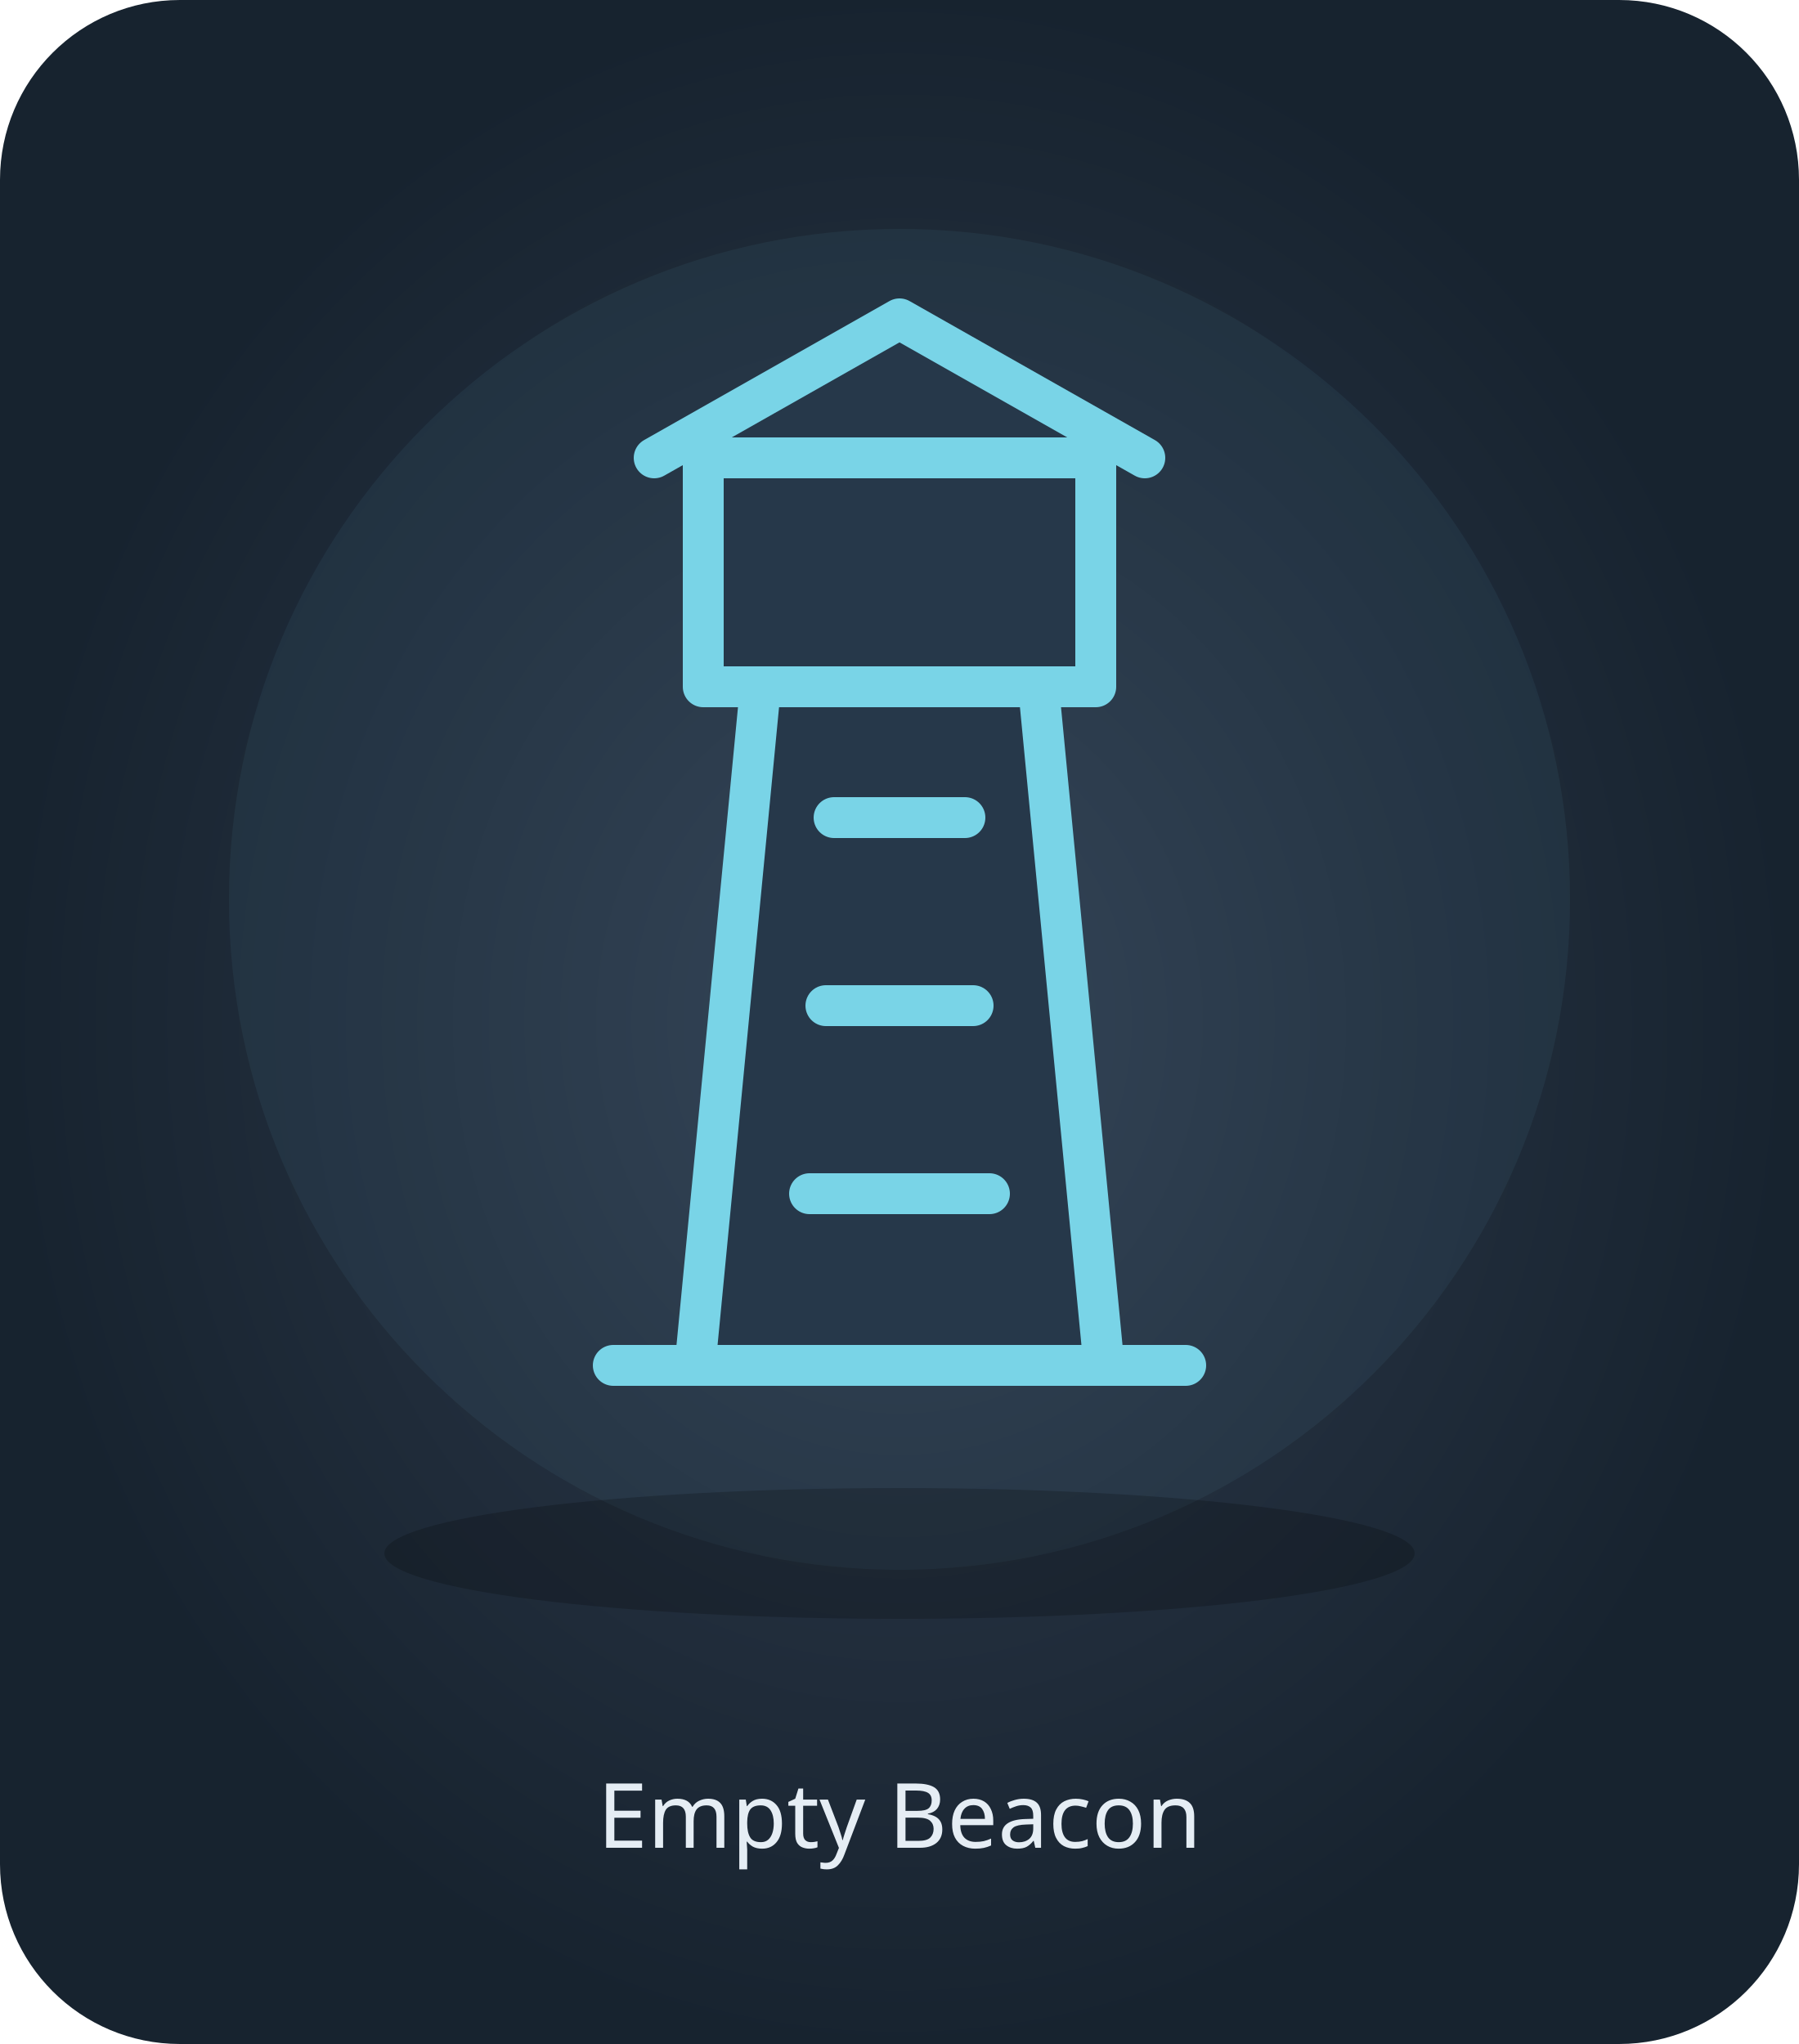
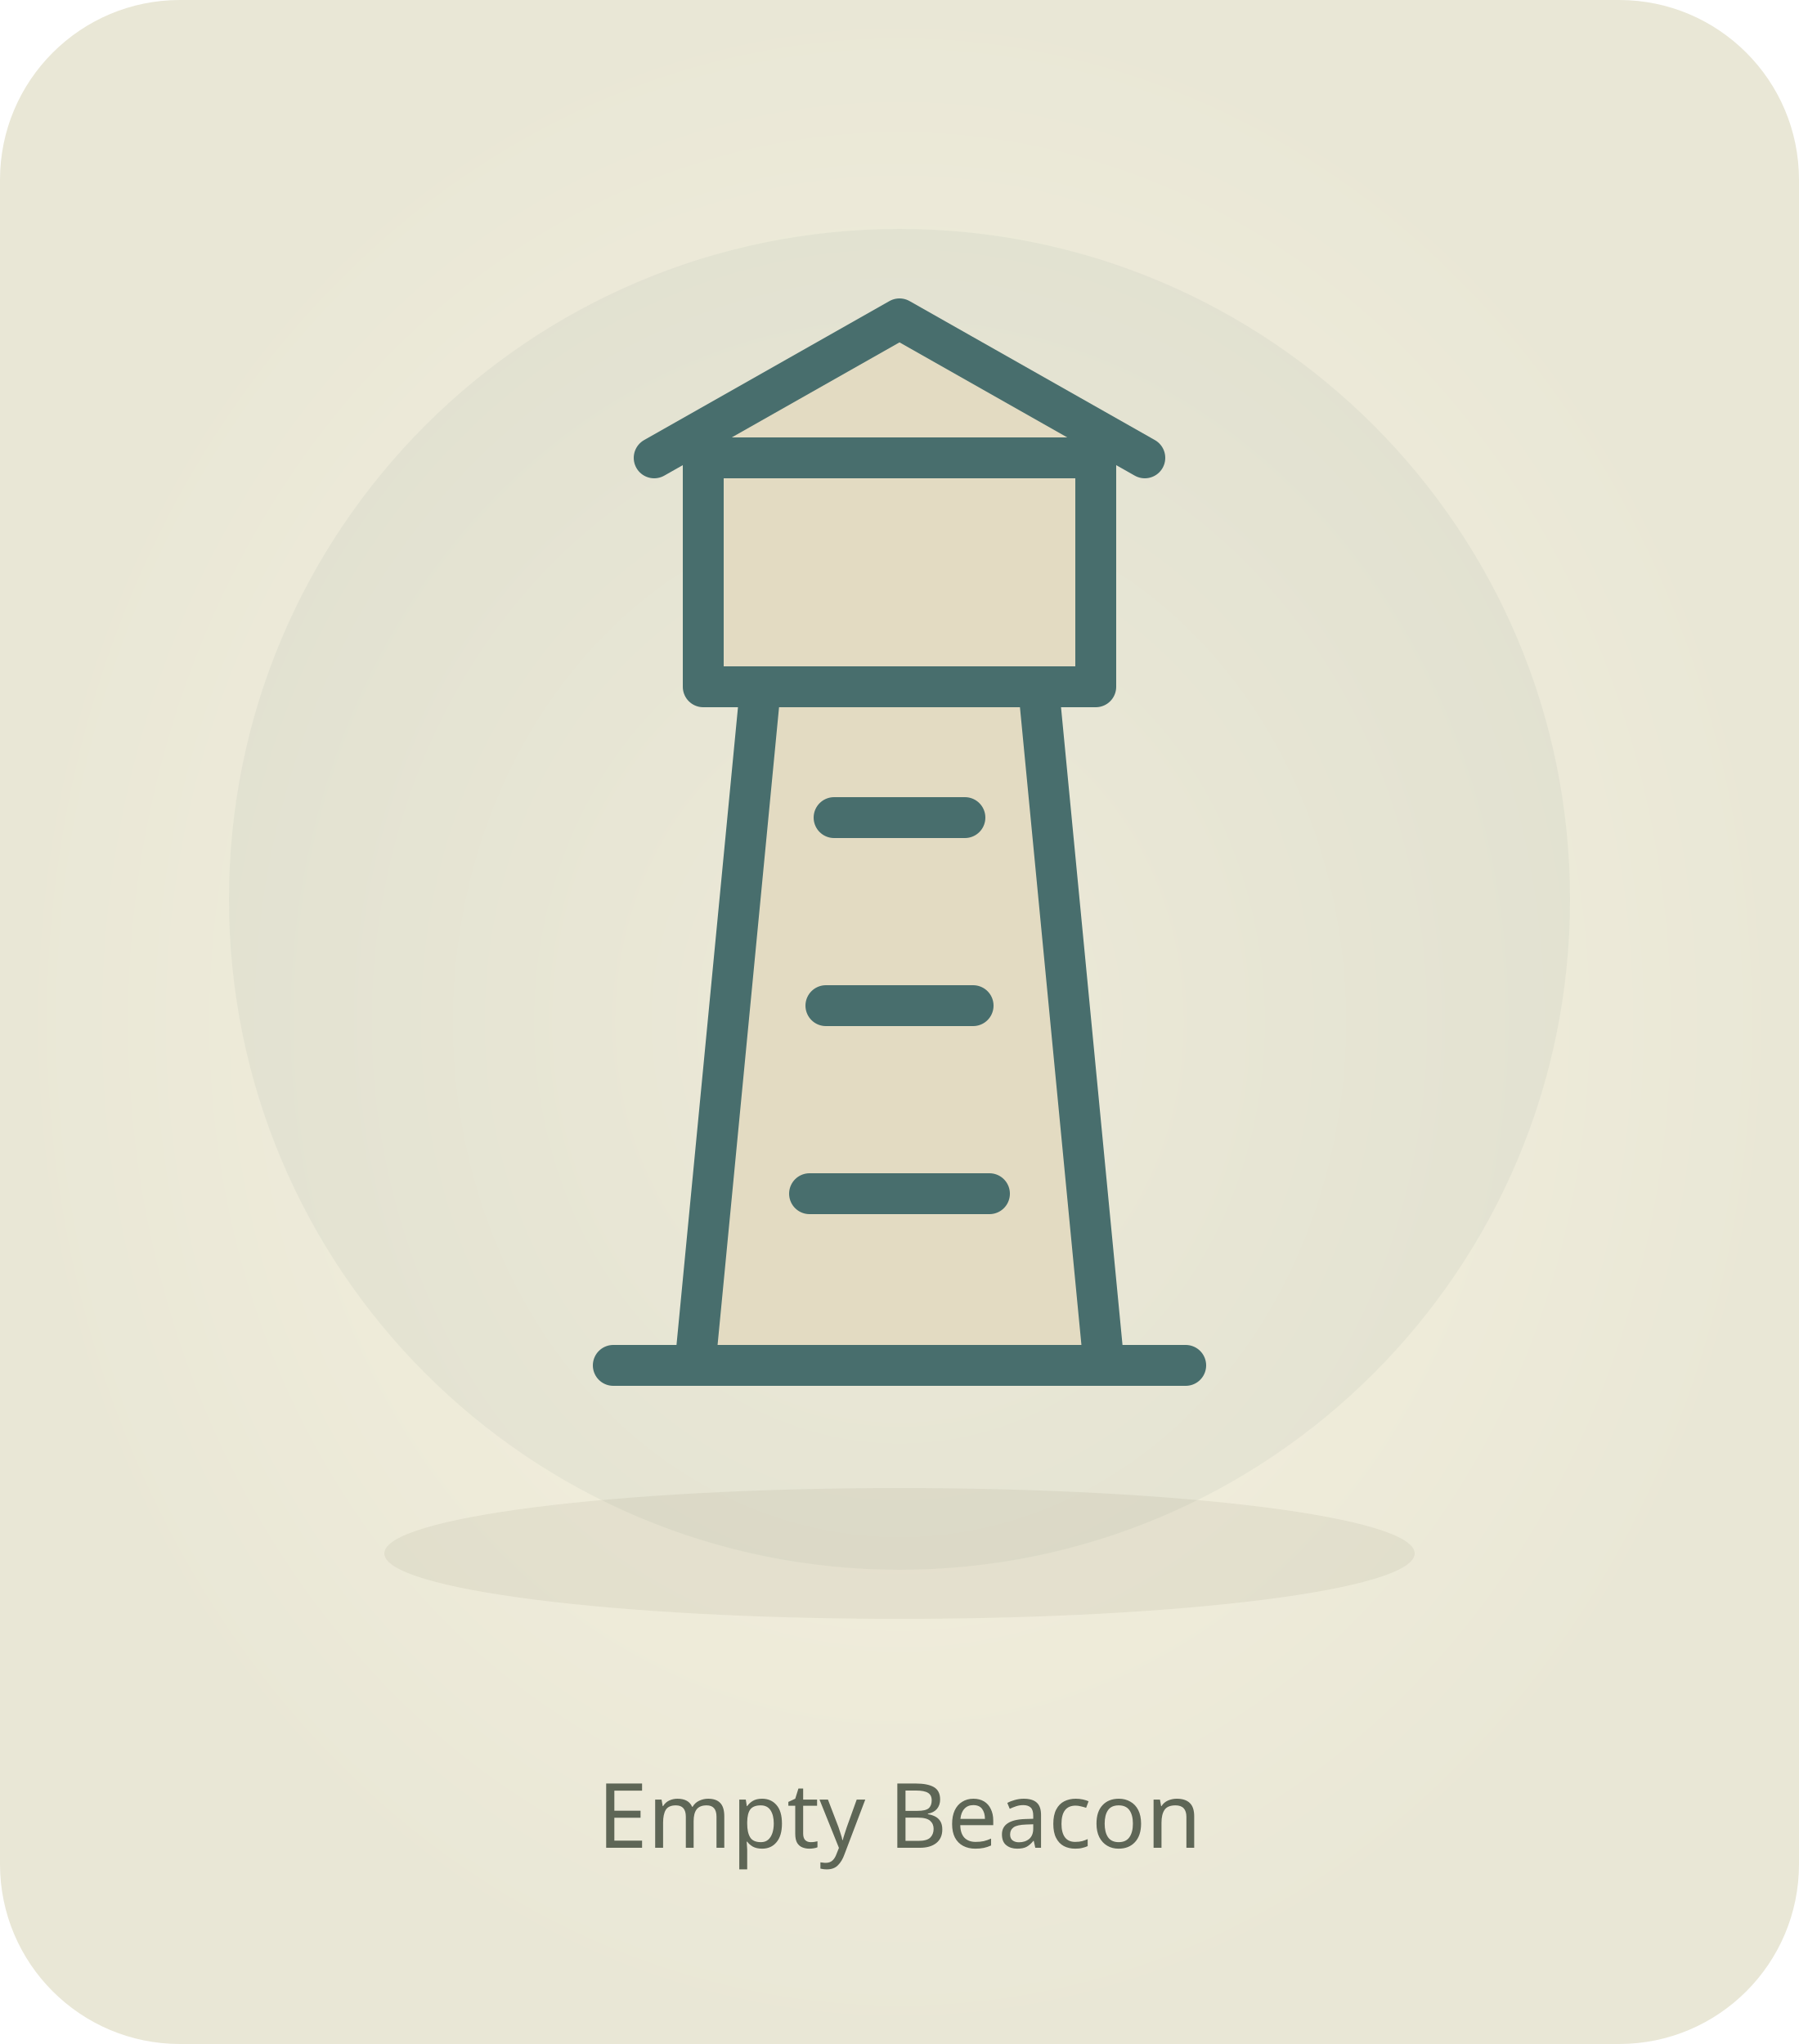
<svg xmlns="http://www.w3.org/2000/svg" viewBox="0 0 220 250" role="img">
  <defs>
    <radialGradient id="bg">
-       <stop stop-color="#303c4e" />
-       <stop offset="1" stop-color="#17232f" />
+       <stop stop-color="#f7f2df" />
+       <stop offset="1" stop-color="#e9e7d6" />
    </radialGradient>
  </defs>
  <rect width="220" height="250" rx="22" fill="url(#bg)" />
-   <circle cx="110" cy="110" r="82" fill="#79d4e7" opacity=".06" />
-   <ellipse cx="110" cy="190" rx="63" ry="8" fill="#000" opacity=".2" />
-   <g fill="#26384a" stroke="#79d4e7" stroke-width="5" stroke-linecap="round" stroke-linejoin="round">
+   <circle cx="110" cy="110" r="82" fill="#486e6d" opacity=".06" />
+   <ellipse cx="110" cy="190" rx="63" ry="8" fill="#605b3c" opacity=".08" />
+   <g fill="#e3dbc2" stroke="#486e6d" stroke-width="5" stroke-linecap="round" stroke-linejoin="round">
    <path d="m85 167 8-83h34l8 83ZM86 84h48V56H86Zm-6-28 30-17 30 17M75 167h70m-43-67h16m-17 23h18m-20 23h22" />
  </g>
-   <text x="110" y="226" fill="#e5edf4" font-family="sans-serif" font-size="11" text-anchor="middle">Empty Beacon</text>
+   <text x="110" y="226" fill="#5e6656" font-family="sans-serif" font-size="11" text-anchor="middle">Empty Beacon</text>
</svg>
